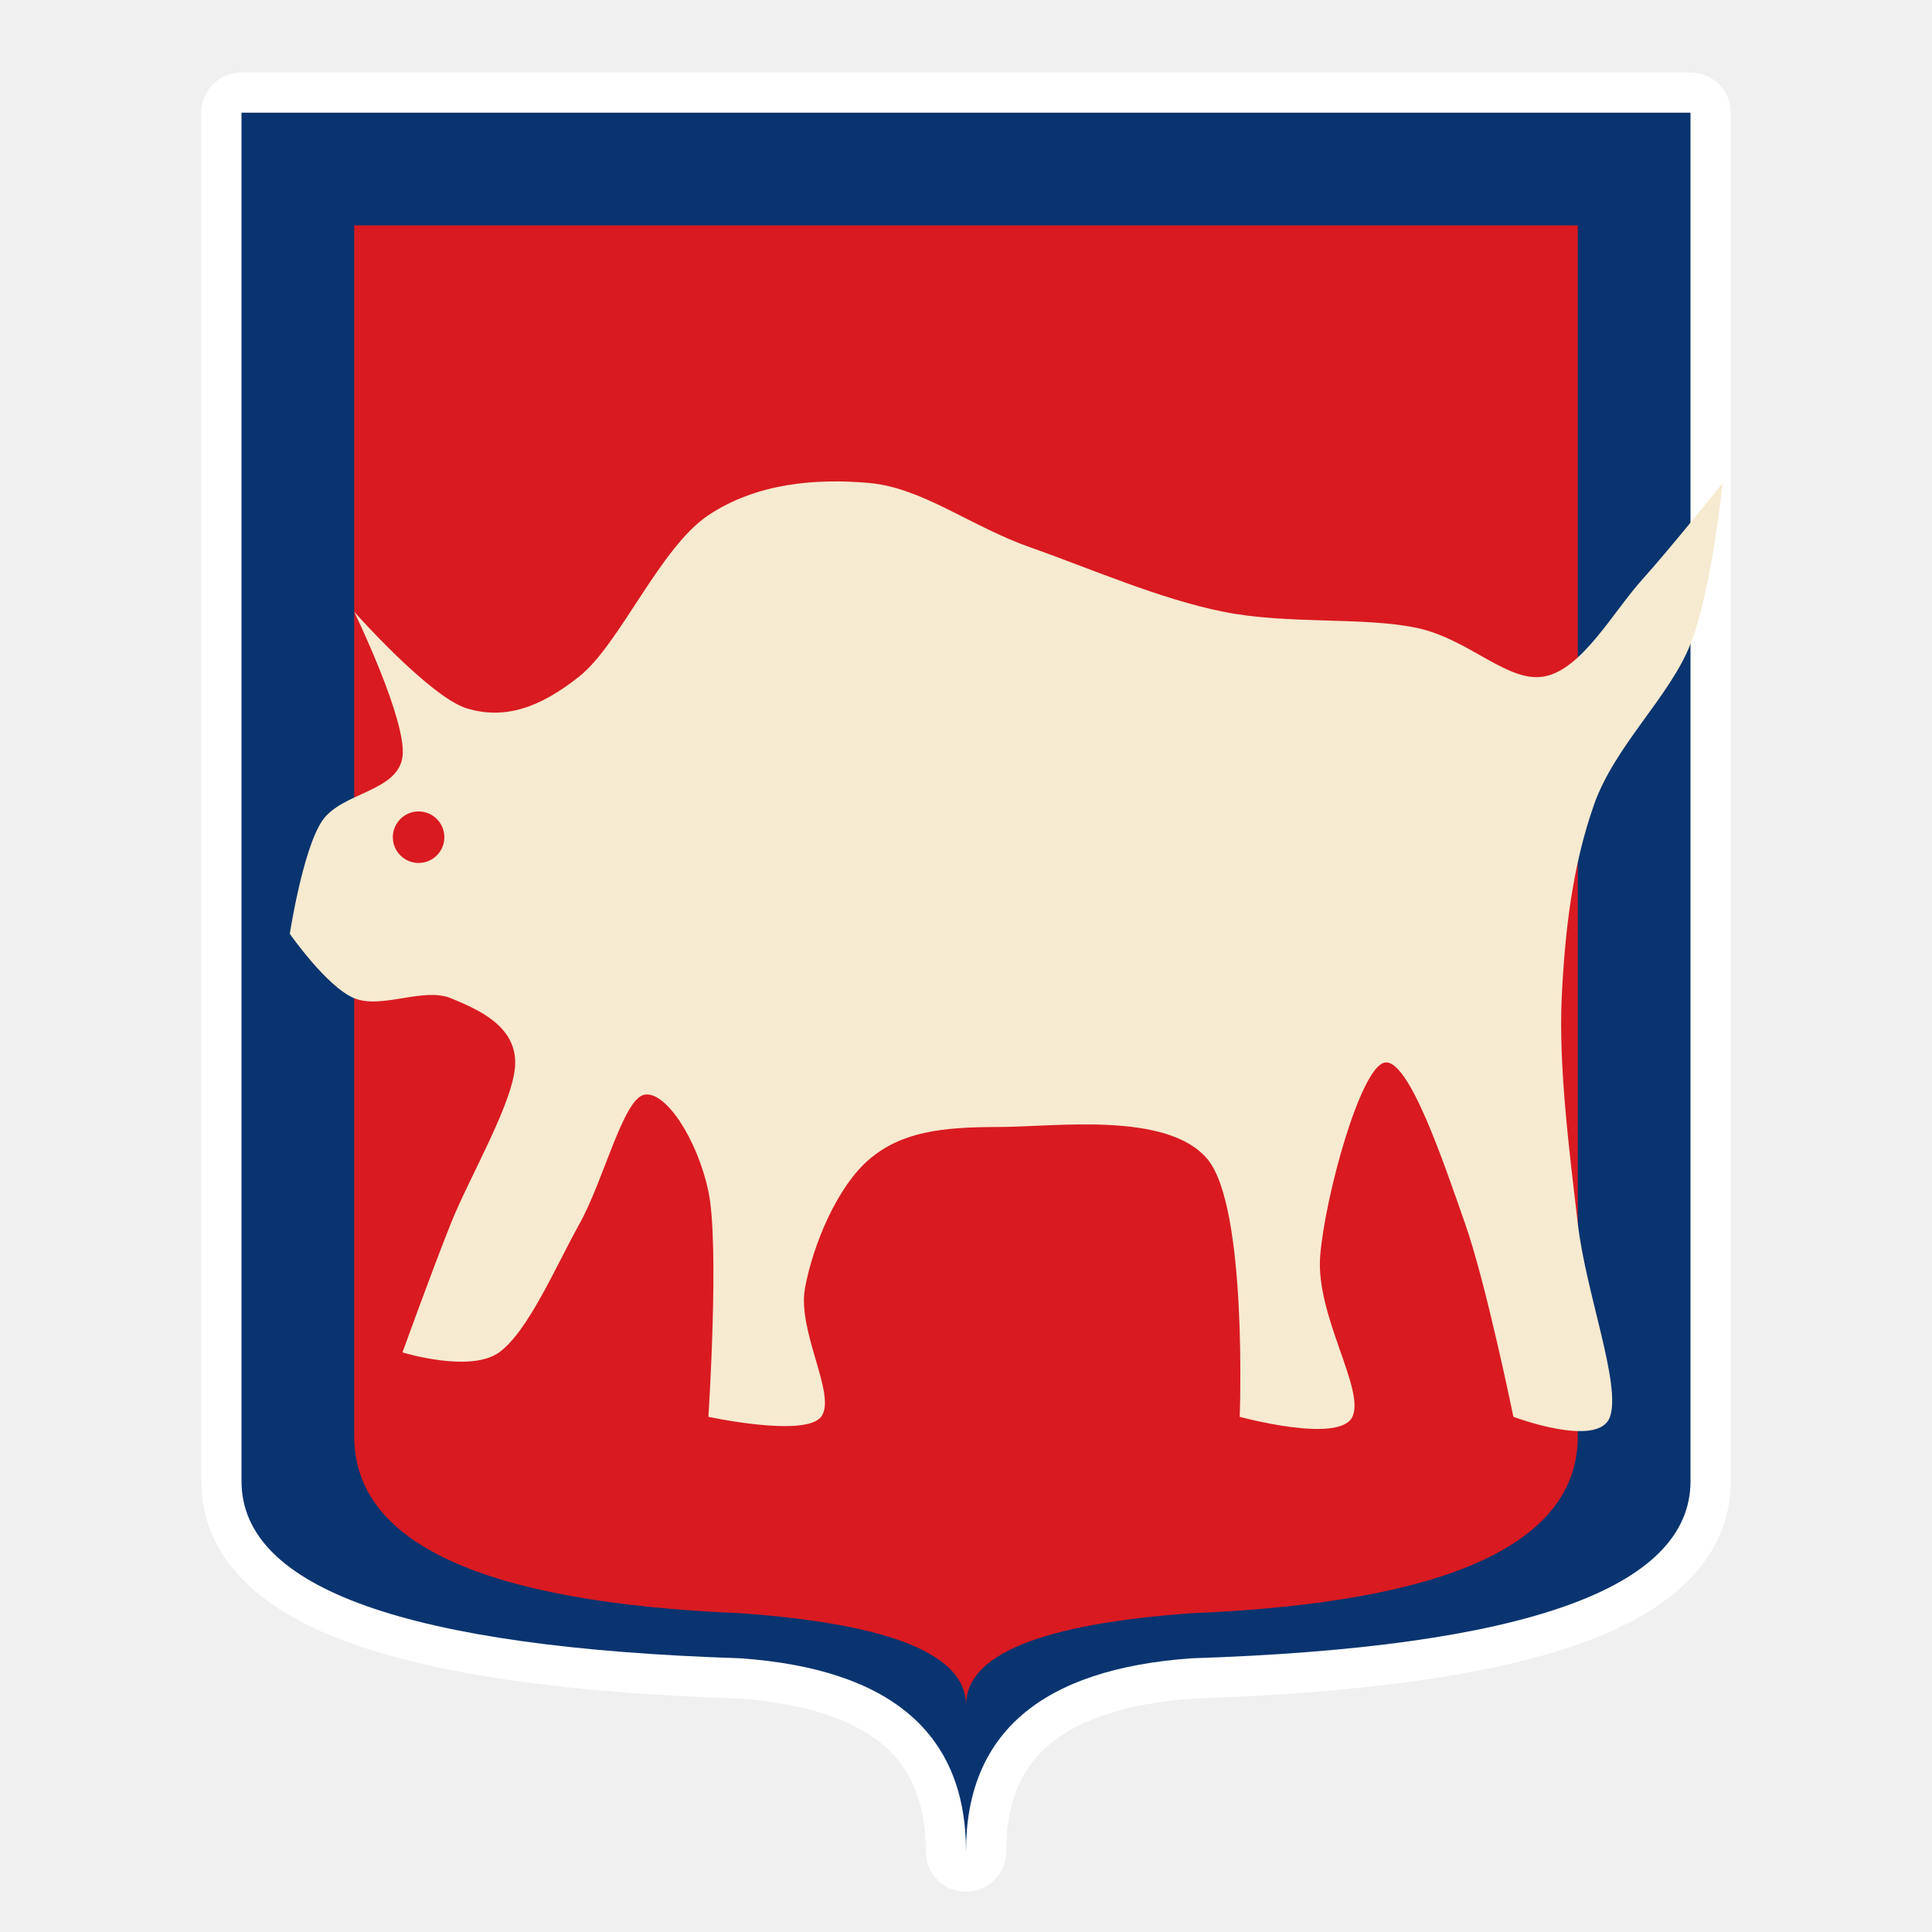
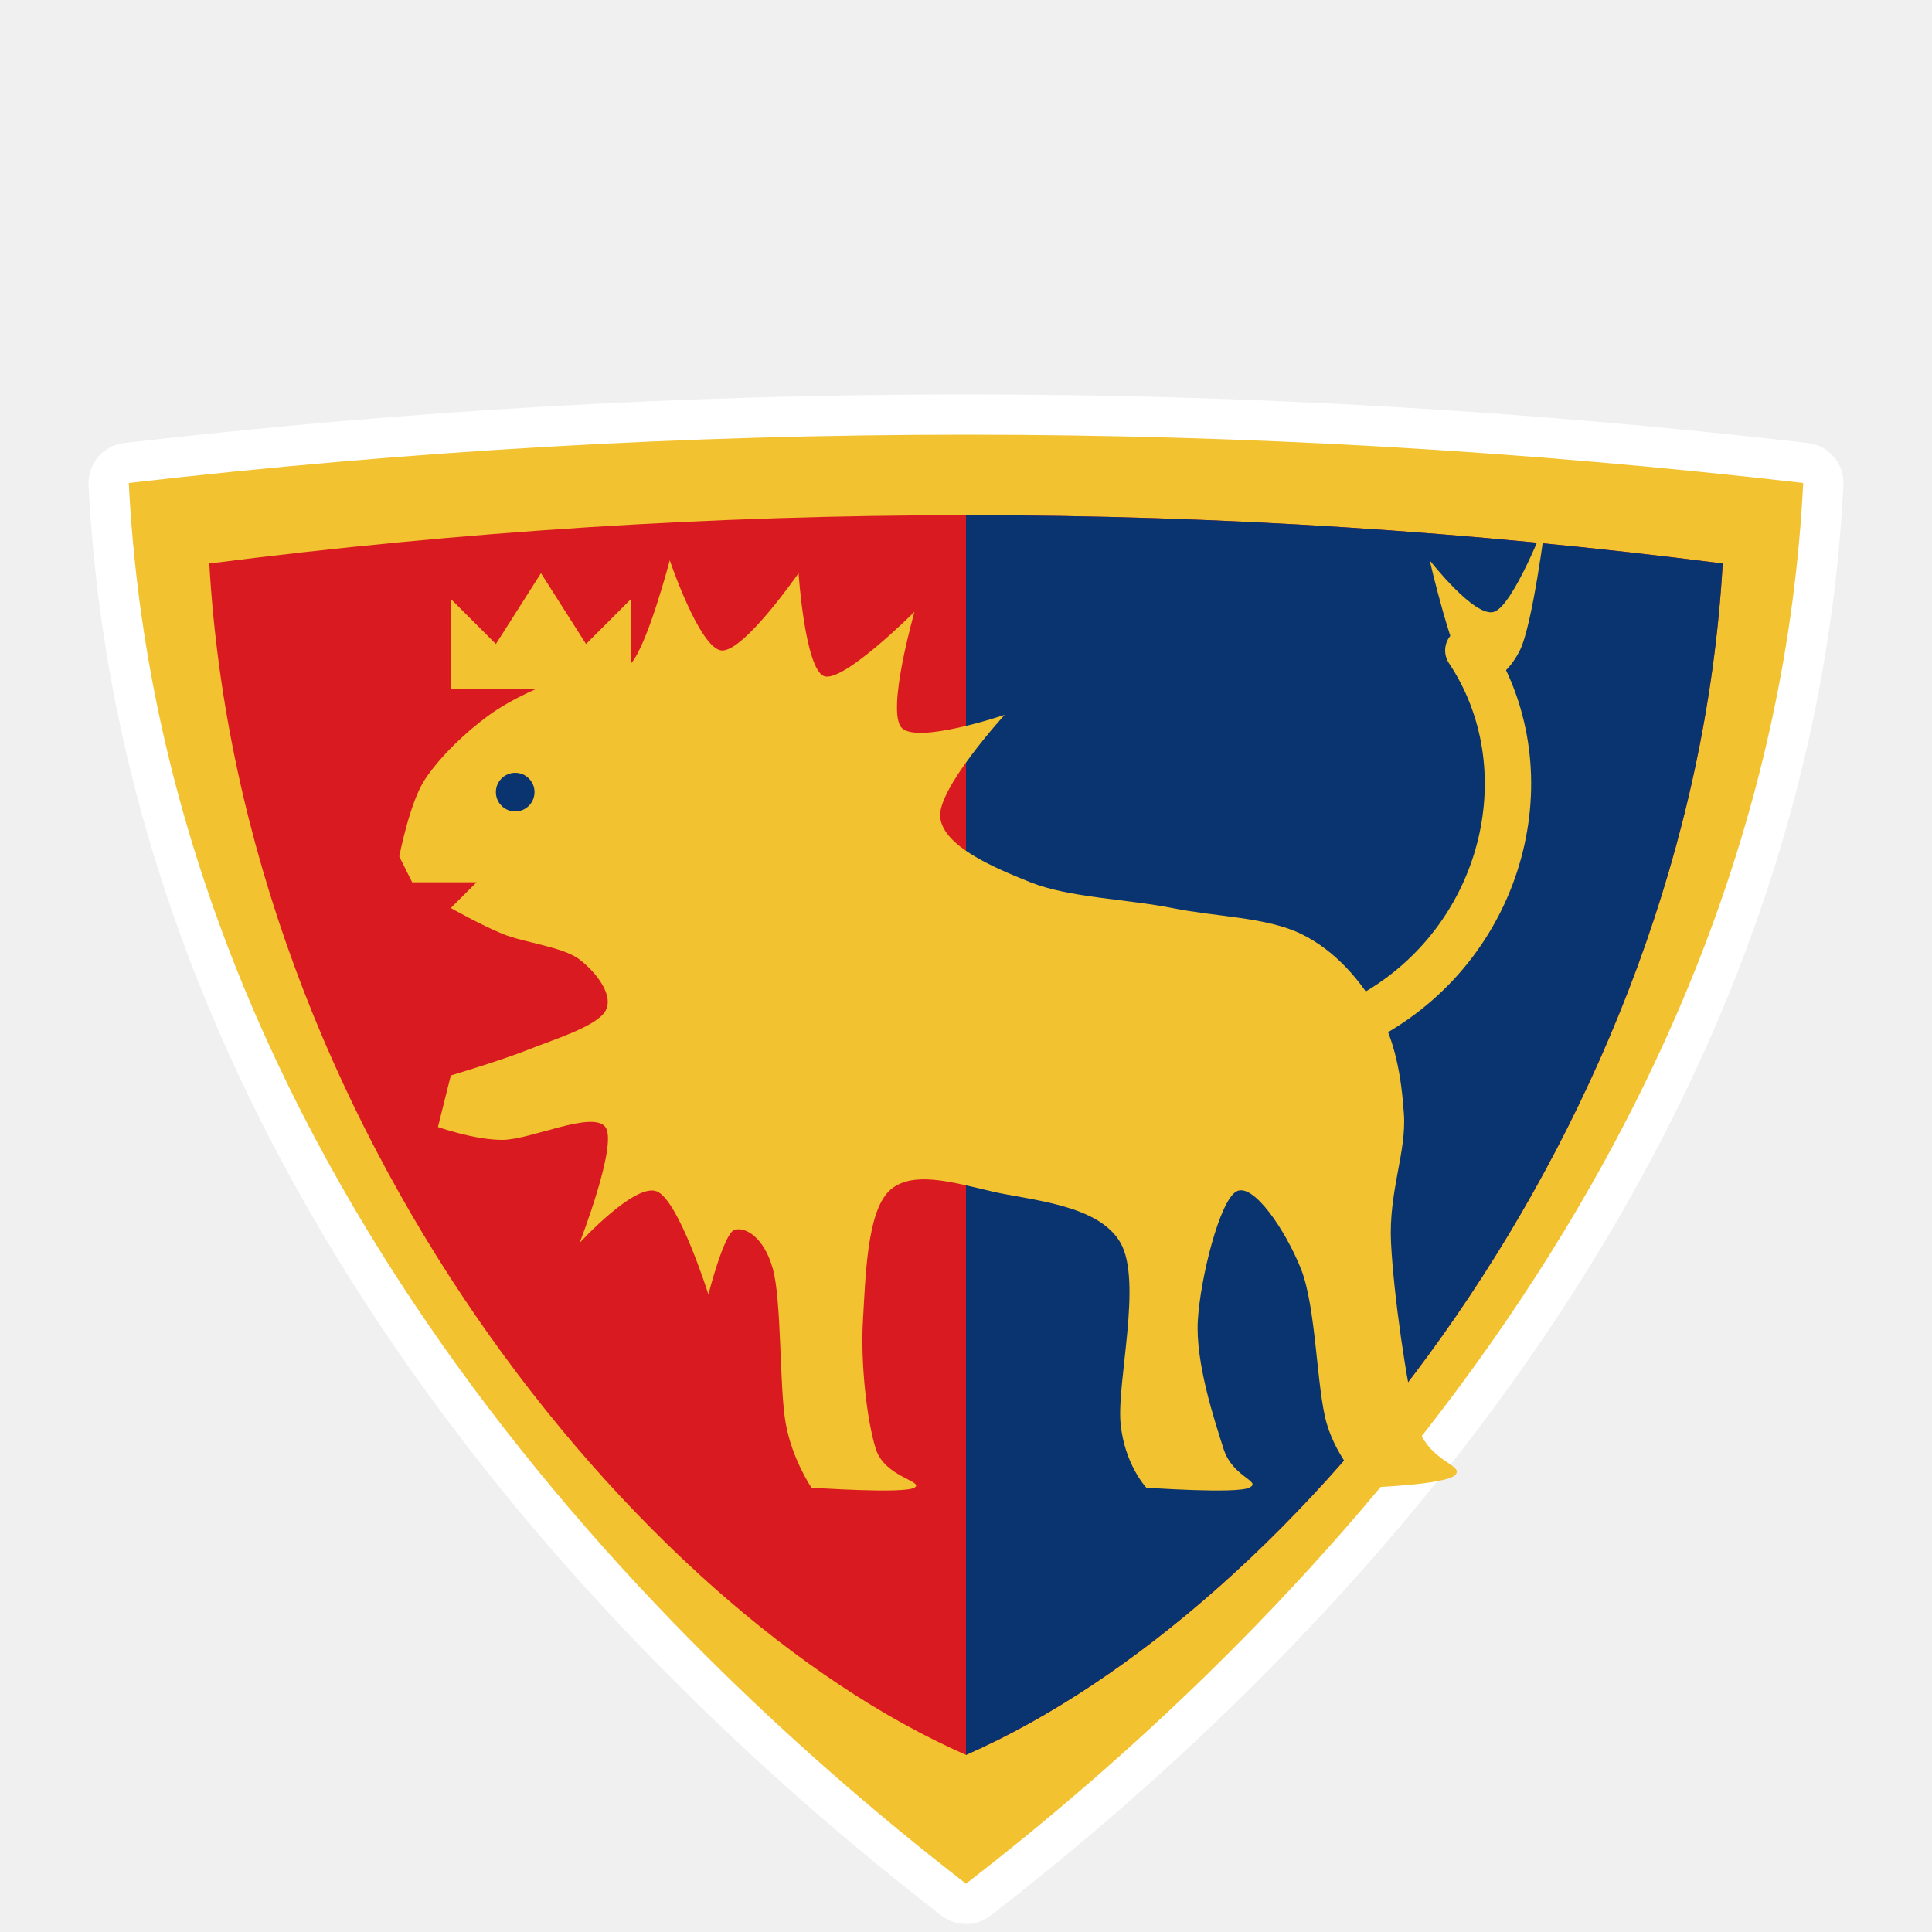
<svg xmlns="http://www.w3.org/2000/svg" viewBox="0 0 120 120" width="120" height="120">
  <defs>
    <clipPath id="c-osasuna-s">
-       <path d="M22 14L98 14L98 89.2Q98 99.2 74 100.2Q60 101.2 60 105.9Q60 101.2 46 100.2Q22 99.2 22 89.2Z" />
+       <path d="M13 35Q60 29 107 35C105 70 80.5 100 60 109C39.5 100 15 70 13 35Z" />
    </clipPath>
  </defs>
-   <path d="M15 7L105 7L105 92Q105 102 74 103Q60 104 60 115Q60 104 46 103Q15 102 15 92Z" fill="#fff" stroke="#fff" stroke-width="5" stroke-linejoin="round" />
-   <path d="M15 7L105 7L105 92Q105 102 74 103Q60 104 60 115Q60 104 46 103Q15 102 15 92Z" fill="#0a346f" />
-   <path d="M22 14L98 14L98 89.2Q98 99.2 74 100.2Q60 101.2 60 105.9Q60 101.2 46 100.2Q22 99.2 22 89.2Z" fill="#d91a21" />
-   <g transform="translate(60 58) scale(1) translate(-50 -50)">
-     <path d="M8 50C8 50 8.8 44.8 10 43C11.2 41.2 14.7 41.2 15 39C15.3 36.8 12 30 12 30C12 30 16.7 35.3 19 36C21.3 36.7 23.5 36 26 34C28.5 32 31 26 34 24C37 22 40.7 21.7 44 22C47.3 22.3 50.3 24.7 54 26C57.7 27.3 62 29.2 66 30C70 30.8 74.7 30.3 78 31C81.3 31.7 83.7 34.5 86 34C88.3 33.5 90.2 30 92 28C93.8 26 97 22 97 22C97 22 96.3 28.7 95 32C93.7 35.3 90.3 38.3 89 42C87.7 45.7 87.2 49.7 87 54C86.8 58.3 87.5 63.7 88 68C88.5 72.3 90.7 78 90 80C89.3 82 84 80 84 80C84 80 82.3 71.7 81 68C79.7 64.3 77.5 57.7 76 58C74.5 58.3 72.3 66.3 72 70C71.7 73.7 74.8 78.3 74 80C73.2 81.7 67 80 67 80C67 80 67.5 67 65 64C62.5 61 55.5 62 52 62C48.5 62 46 62.3 44 64C42 65.7 40.5 69.3 40 72C39.5 74.7 42 78.7 41 80C40 81.3 34 80 34 80C34 80 34.7 69.3 34 66C33.3 62.7 31.3 59.7 30 60C28.7 60.3 27.5 65.3 26 68C24.5 70.7 22.8 74.7 21 76C19.2 77.3 15 76 15 76C15 76 16.8 71 18 68C19.2 65 22 60.3 22 58C22 55.7 19.7 54.7 18 54C16.3 53.3 13.7 54.7 12 54C10.3 53.3 8 50 8 50Z" fill="#f6ead0" />
-     <circle cx="16" cy="44" r="1.6" fill="#d91a21" />
+   <path d="M8 30Q60 24 112 30C110 70 82 100 60 117C38 100 10 70 8 30Z" fill="#fff" stroke="#fff" stroke-width="5" stroke-linejoin="round" />
+   <path d="M8 30Q60 24 112 30C110 70 82 100 60 117C38 100 10 70 8 30Z" fill="#f2c230" />
+   <path d="M13 35Q60 29 107 35C105 70 80.5 100 60 109C39.5 100 15 70 13 35Z" fill="#d91a21" />
+   <g clip-path="url(#c-osasuna-s)">
+     <rect x="60" y="0" width="60" height="120" fill="#0a346f" />
+   </g>
+   <g transform="translate(60 66) scale(0.8) translate(-50 -50)">
+     <path d="M82 46C92 40 95 27 89 18" fill="none" stroke="#f2c230" stroke-width="3.6" stroke-linecap="round" stroke-linejoin="round" />
+     <path d="M89 20C87.8 18.8 86 11 86 11C86 11 89.5 15.5 91 15C92.5 14.5 95 8 95 8C95 8 94 16 93 18C92 20 90.2 21.2 89 20Z" fill="#f2c230" />
+     <path d="M6 34C6 34 6.8 29.8 8 28C9.2 26.2 11.2 24.3 13 23C14.8 21.7 17.2 20.7 19 20C20.8 19.3 22.7 20.5 24 19C25.3 17.5 27 11 27 11C27 11 29.3 17.8 31 18C32.7 18.2 37 12 37 12C37 12 37.5 19.5 39 20C40.5 20.5 46 15 46 15C46 15 43.8 22.7 45 24C46.2 25.3 53 23 53 23C53 23 47.7 28.8 48 31C48.3 33.2 52 34.8 55 36C58 37.2 62.5 37.3 66 38C69.5 38.7 73.3 38.7 76 40C78.7 41.3 80.7 43.7 82 46C83.3 48.3 83.8 51 84 54C84.2 57 82.8 60 83 64C83.2 68 84.2 75 85 78C85.8 81 88.7 81.2 88 82C87.3 82.8 81 83 81 83C81 83 78.8 80.8 78 78C77.2 75.2 77.2 69 76 66C74.8 63 72.3 59.3 71 60C69.7 60.7 68.2 66.7 68 70C67.8 73.3 69.3 77.8 70 80C70.7 82.2 73 82.5 72 83C71 83.5 64 83 64 83C64 83 62.3 81.2 62 78C61.7 74.8 63.7 67 62 64C60.3 61 55 60.7 52 60C49 59.3 45.7 58.3 44 60C42.3 61.7 42.2 66.7 42 70C41.8 73.3 42.3 77.8 43 80C43.7 82.2 46.8 82.5 46 83C45.2 83.5 38 83 38 83C38 83 36.5 80.8 36 78C35.5 75.2 35.7 68.5 35 66C34.3 63.5 32.8 62.7 32 63C31.2 63.3 30 68 30 68C30 68 27.7 60.7 26 60C24.3 59.3 20 64 20 64C20 64 23 56.3 22 55C21 53.7 16.2 56 14 56C11.8 56 9 55 9 55C9 55 10 51 10 51C10 51 14 49.8 16 49C18 48.2 21.3 47.2 22 46C22.7 44.8 21.3 43 20 42C18.7 41 15.7 40.7 14 40C12.3 39.3 10 38 10 38C10 38 12 36 12 36C12 36 7 36 7 36C7 36 6 34 6 34Z" fill="#f2c230" />
+     <path d="M10 21L10 14L13.5 17.5L17 12L20.5 17.5L24 14L24 21Z" fill="#f2c230" />
+     <circle cx="15" cy="29" r="1.5" fill="#0a346f" />
  </g>
</svg>
